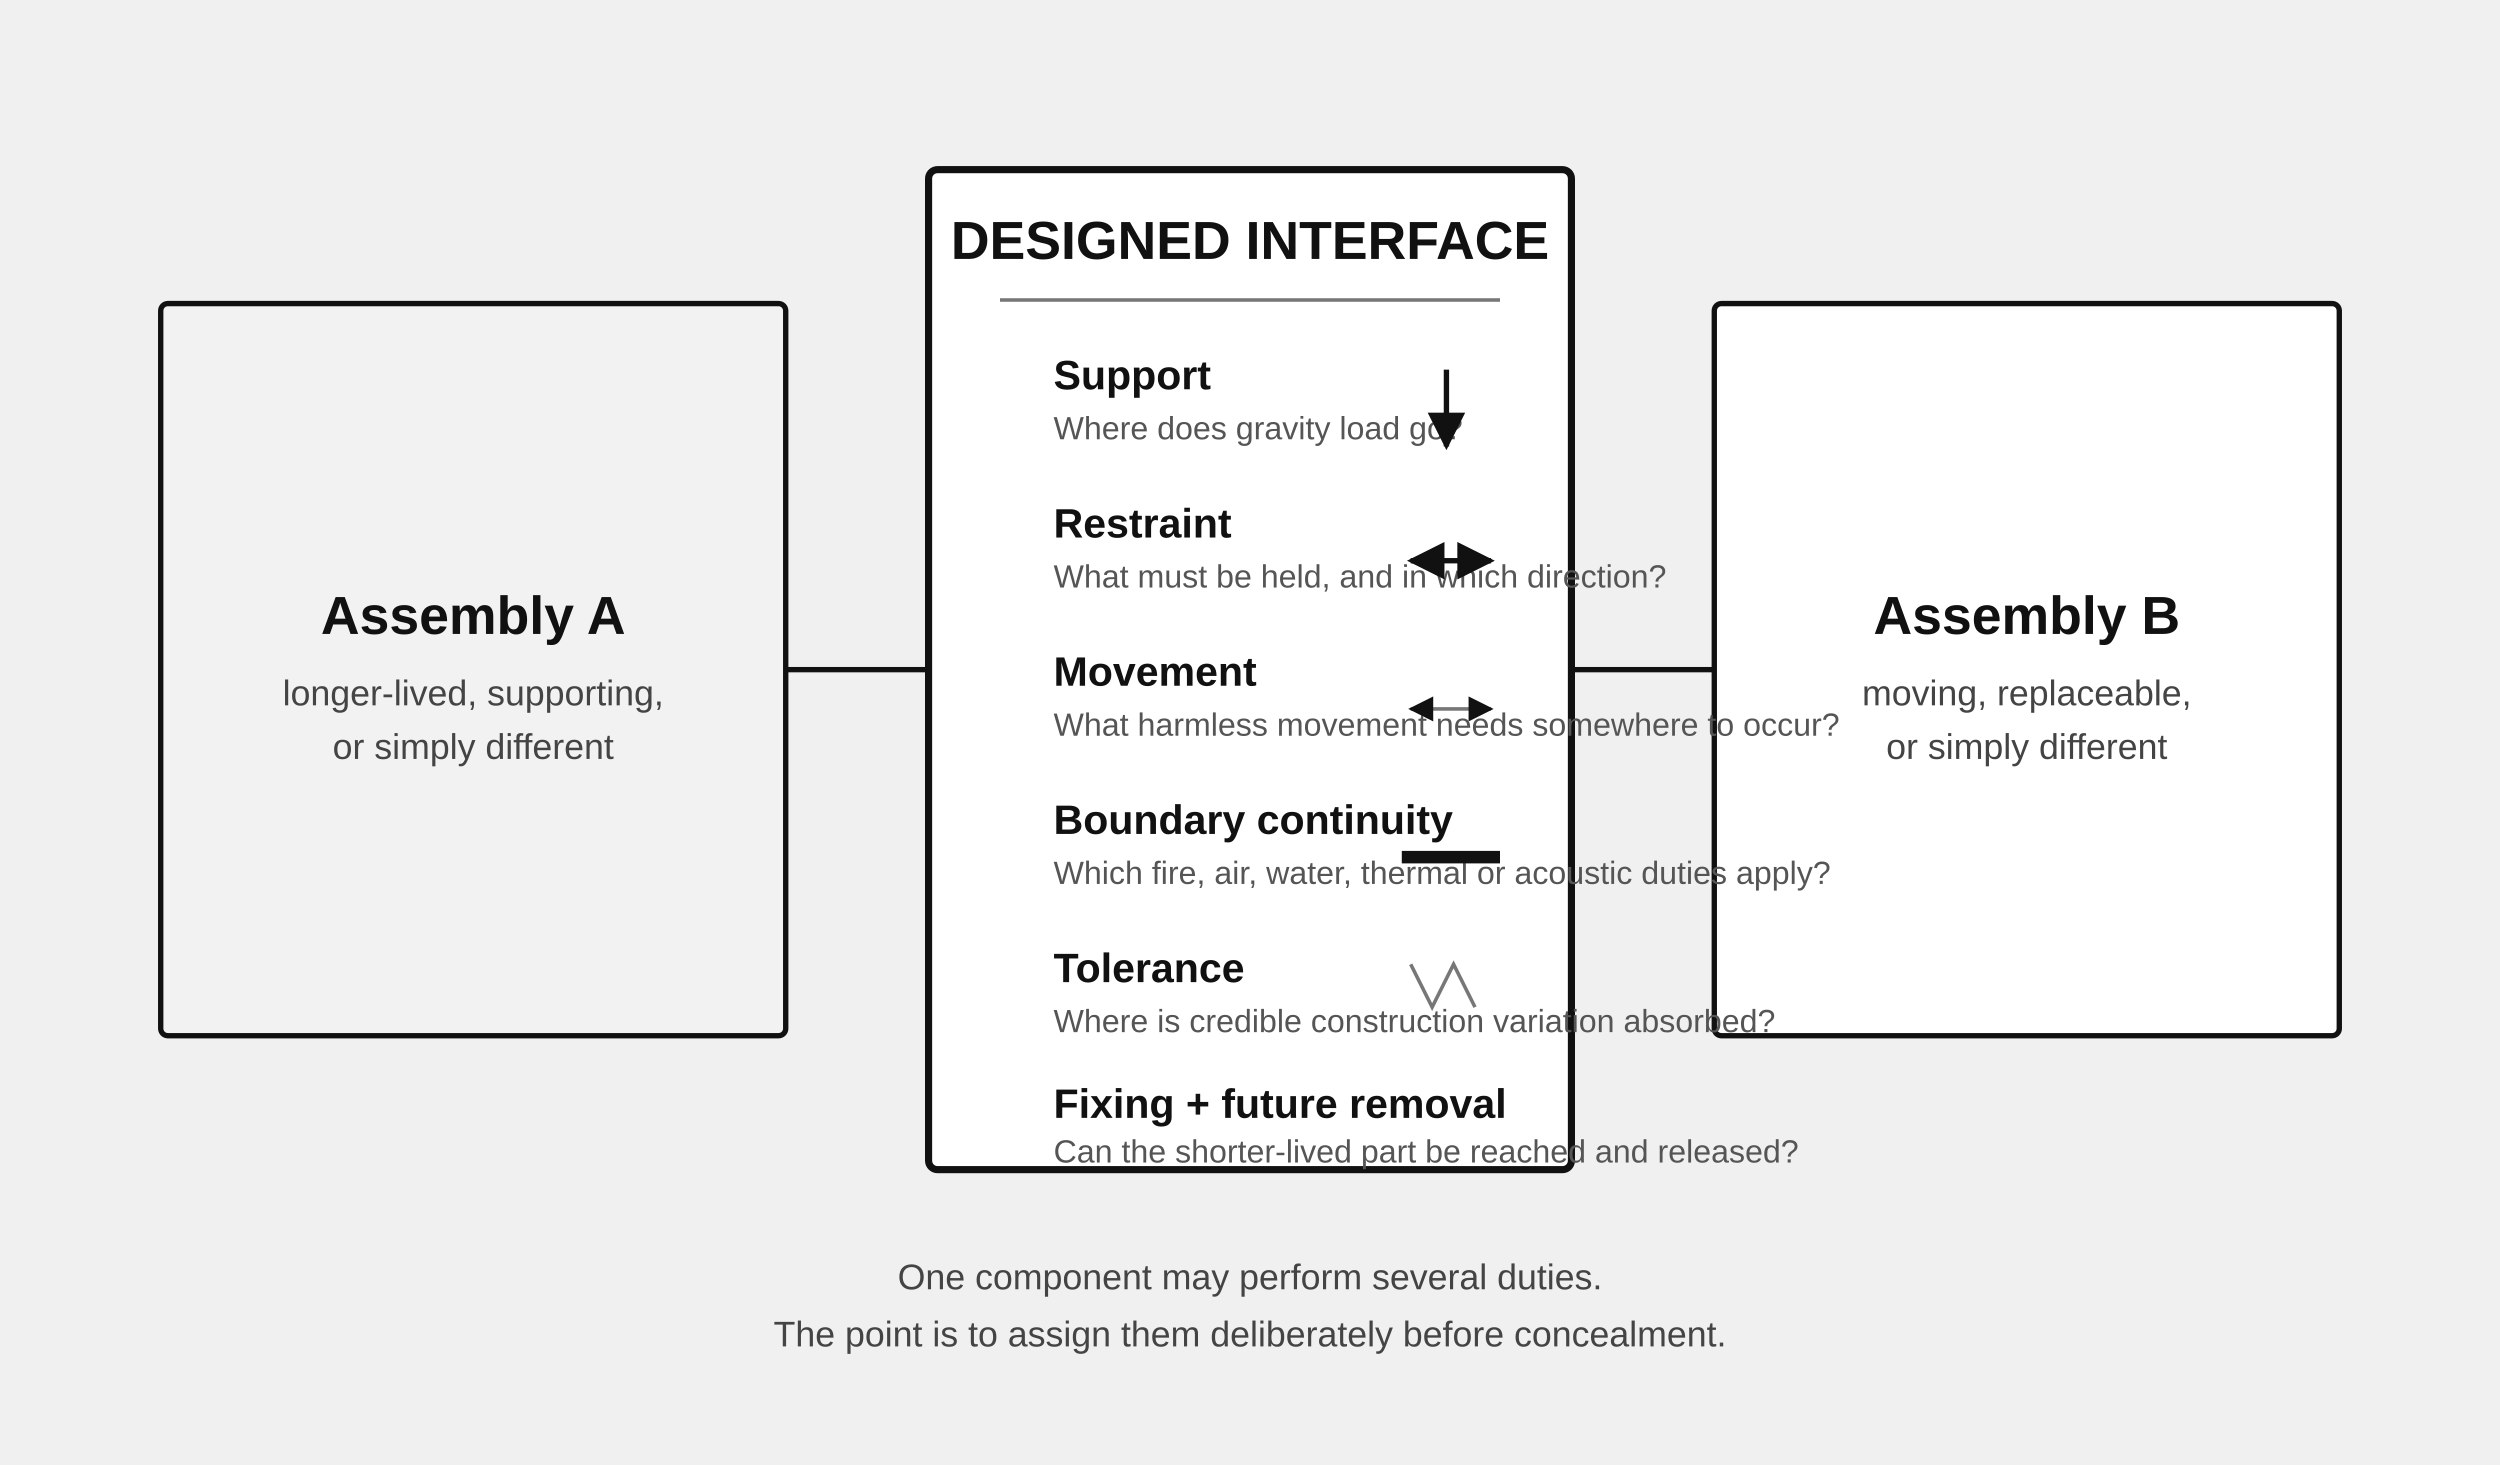
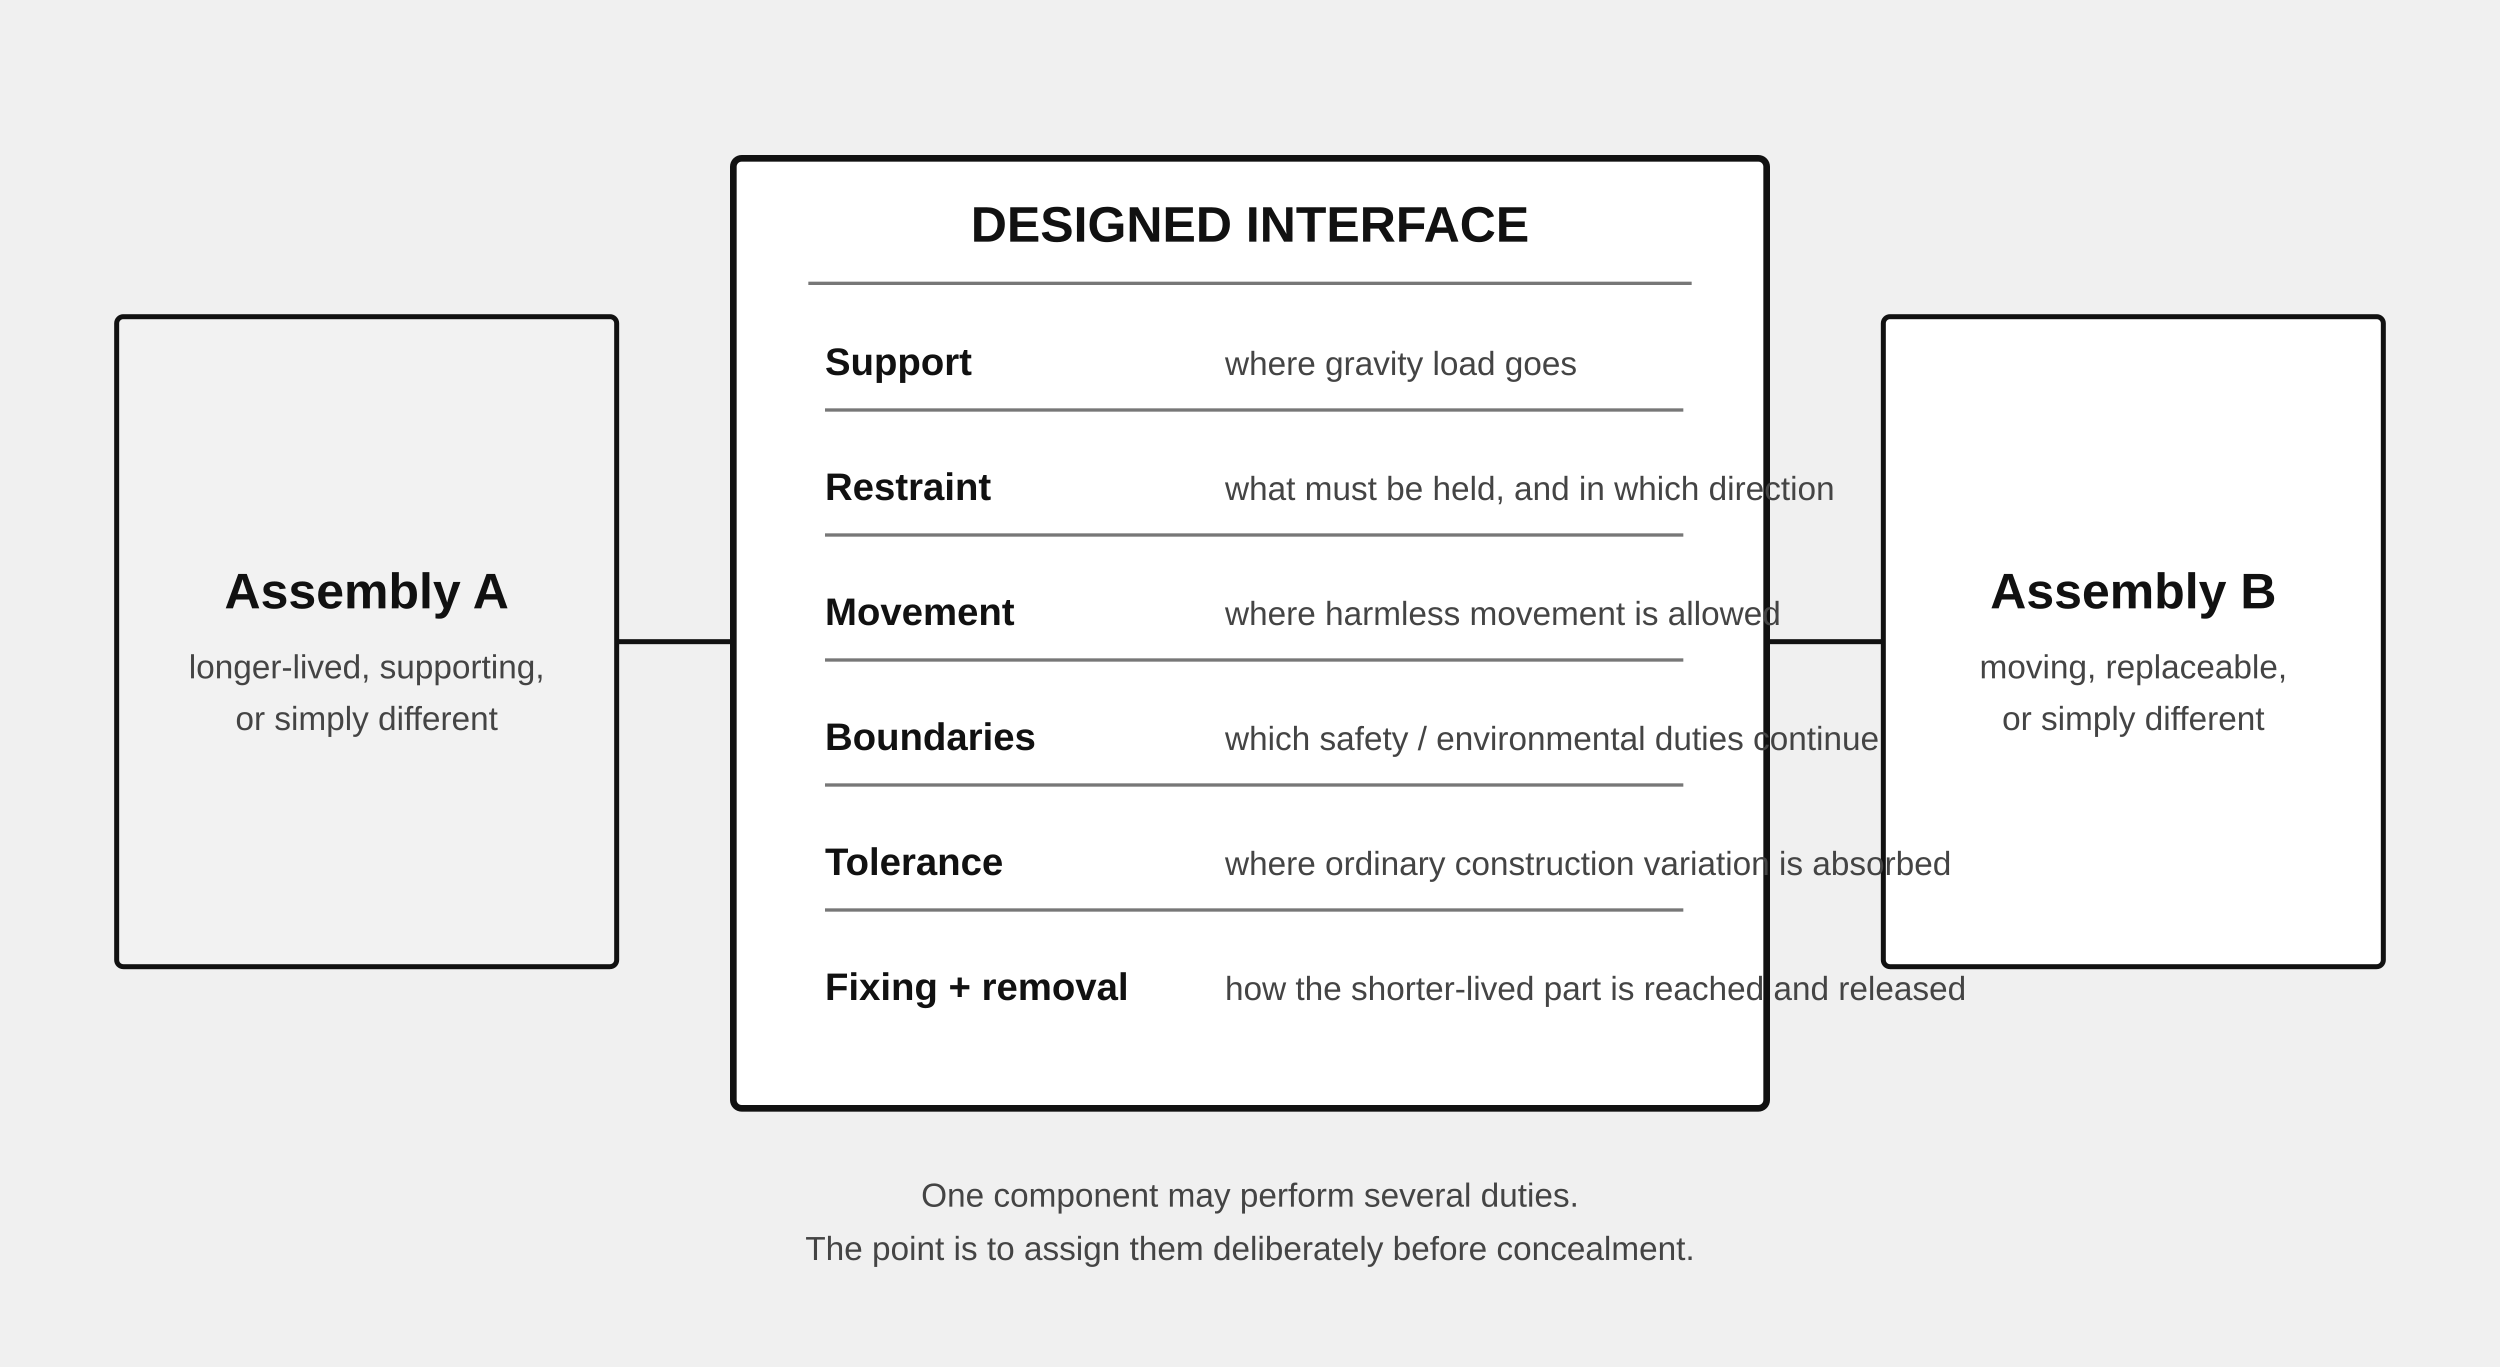
- <svg xmlns="http://www.w3.org/2000/svg" viewBox="0 0 1400 820" role="img" aria-labelledby="title desc">
-   <defs>
-     <marker id="arrow" viewBox="0 0 10 10" refX="9" refY="5" markerWidth="7" markerHeight="7" orient="auto-start-reverse">
-       <path d="M 0 0 L 10 5 L 0 10 z" fill="#111" />
-     </marker>
-     <style>
-       .big{font:600 30px Arial,Helvetica,sans-serif;fill:#111}
-       .label{font:600 23px Arial,Helvetica,sans-serif;fill:#111}
-       .small{font:20px Arial,Helvetica,sans-serif;fill:#444}
-       .tiny{font:18px Arial,Helvetica,sans-serif;fill:#555}
-       .rule{stroke:#111;stroke-width:3;fill:none}
-       .soft{stroke:#777;stroke-width:2;fill:none}
-     </style>
-   </defs>
-   <rect x="90" y="170" width="350" height="410" rx="4" fill="#f2f2f2" stroke="#111" stroke-width="3" />
-   <text x="265" y="355" text-anchor="middle" class="big">Assembly A</text>
-   <text x="265" y="395" text-anchor="middle" class="small">longer-lived, supporting,</text>
-   <text x="265" y="425" text-anchor="middle" class="small">or simply different</text>
-   <rect x="960" y="170" width="350" height="410" rx="4" fill="#fff" stroke="#111" stroke-width="3" />
-   <text x="1135" y="355" text-anchor="middle" class="big">Assembly B</text>
-   <text x="1135" y="395" text-anchor="middle" class="small">moving, replaceable,</text>
-   <text x="1135" y="425" text-anchor="middle" class="small">or simply different</text>
-   <rect x="520" y="95" width="360" height="560" rx="5" fill="#fff" stroke="#111" stroke-width="4" />
-   <text x="700" y="145" text-anchor="middle" class="big">DESIGNED INTERFACE</text>
-   <line x1="560" y1="168" x2="840" y2="168" class="soft" />
-   <g>
-     <text x="590" y="218" class="label">Support</text>
-     <text x="590" y="246" class="tiny">Where does gravity load go?</text>
-     <line x1="810" y1="207" x2="810" y2="250" class="rule" marker-end="url(#arrow)" />
-   </g>
-   <g>
-     <text x="590" y="301" class="label">Restraint</text>
-     <text x="590" y="329" class="tiny">What must be held, and in which direction?</text>
-     <line x1="790" y1="314" x2="835" y2="314" class="rule" marker-start="url(#arrow)" marker-end="url(#arrow)" />
-   </g>
-   <g>
-     <text x="590" y="384" class="label">Movement</text>
-     <text x="590" y="412" class="tiny">What harmless movement needs somewhere to occur?</text>
-     <line x1="790" y1="397" x2="835" y2="397" class="soft" marker-start="url(#arrow)" marker-end="url(#arrow)" />
-   </g>
-   <g>
-     <text x="590" y="467" class="label">Boundary continuity</text>
-     <text x="590" y="495" class="tiny">Which fire, air, water, thermal or acoustic duties apply?</text>
-     <line x1="785" y1="480" x2="840" y2="480" stroke="#111" stroke-width="7" />
-   </g>
-   <g>
-     <text x="590" y="550" class="label">Tolerance</text>
-     <text x="590" y="578" class="tiny">Where is credible construction variation absorbed?</text>
-     <path d="M 790 540 l 12 24 l 12 -24 l 12 24" class="soft" />
-   </g>
-   <g>
-     <text x="590" y="626" class="label">Fixing + future removal</text>
-     <text x="590" y="651" class="tiny">Can the shorter-lived part be reached and released?</text>
-   </g>
-   <line x1="440" y1="375" x2="520" y2="375" class="rule" />
-   <line x1="880" y1="375" x2="960" y2="375" class="rule" />
-   <text x="700" y="722" text-anchor="middle" class="small">One component may perform several duties.</text>
-   <text x="700" y="754" text-anchor="middle" class="small">The point is to assign them deliberately before concealment.</text>
+ <svg xmlns="http://www.w3.org/2000/svg" viewBox="0 0 1500 820" role="img" aria-labelledby="title desc">
+   <style>
+     .big{font:600 30px Arial,Helvetica,sans-serif;fill:#111}
+     .label{font:600 23px Arial,Helvetica,sans-serif;fill:#111}
+     .small{font:20px Arial,Helvetica,sans-serif;fill:#444}
+     .tiny{font:18px Arial,Helvetica,sans-serif;fill:#555}
+     .rule{stroke:#111;stroke-width:3;fill:none}
+     .soft{stroke:#777;stroke-width:2;fill:none}
+   </style>
+   <rect x="70" y="190" width="300" height="390" rx="4" fill="#f2f2f2" stroke="#111" stroke-width="3" />
+   <text x="220" y="365" text-anchor="middle" class="big">Assembly A</text>
+   <text x="220" y="407" text-anchor="middle" class="small">longer-lived, supporting,</text>
+   <text x="220" y="438" text-anchor="middle" class="small">or simply different</text>
+   <rect x="1130" y="190" width="300" height="390" rx="4" fill="#fff" stroke="#111" stroke-width="3" />
+   <text x="1280" y="365" text-anchor="middle" class="big">Assembly B</text>
+   <text x="1280" y="407" text-anchor="middle" class="small">moving, replaceable,</text>
+   <text x="1280" y="438" text-anchor="middle" class="small">or simply different</text>
+   <rect x="440" y="95" width="620" height="570" rx="5" fill="#fff" stroke="#111" stroke-width="4" />
+   <text x="750" y="145" text-anchor="middle" class="big">DESIGNED INTERFACE</text>
+   <line x1="485" y1="170" x2="1015" y2="170" class="soft" />
+   <text x="495" y="225" class="label">Support</text>
+   <text x="735" y="225" class="small">where gravity load goes</text>
+   <line x1="495" y1="246" x2="1010" y2="246" class="soft" />
+   <text x="495" y="300" class="label">Restraint</text>
+   <text x="735" y="300" class="small">what must be held, and in which direction</text>
+   <line x1="495" y1="321" x2="1010" y2="321" class="soft" />
+   <text x="495" y="375" class="label">Movement</text>
+   <text x="735" y="375" class="small">where harmless movement is allowed</text>
+   <line x1="495" y1="396" x2="1010" y2="396" class="soft" />
+   <text x="495" y="450" class="label">Boundaries</text>
+   <text x="735" y="450" class="small">which safety / environmental duties continue</text>
+   <line x1="495" y1="471" x2="1010" y2="471" class="soft" />
+   <text x="495" y="525" class="label">Tolerance</text>
+   <text x="735" y="525" class="small">where ordinary construction variation is absorbed</text>
+   <line x1="495" y1="546" x2="1010" y2="546" class="soft" />
+   <text x="495" y="600" class="label">Fixing + removal</text>
+   <text x="735" y="600" class="small">how the shorter-lived part is reached and released</text>
+   <line x1="370" y1="385" x2="440" y2="385" class="rule" />
+   <line x1="1060" y1="385" x2="1130" y2="385" class="rule" />
+   <text x="750" y="724" text-anchor="middle" class="small">One component may perform several duties.</text>
+   <text x="750" y="756" text-anchor="middle" class="small">The point is to assign them deliberately before concealment.</text>
</svg>
